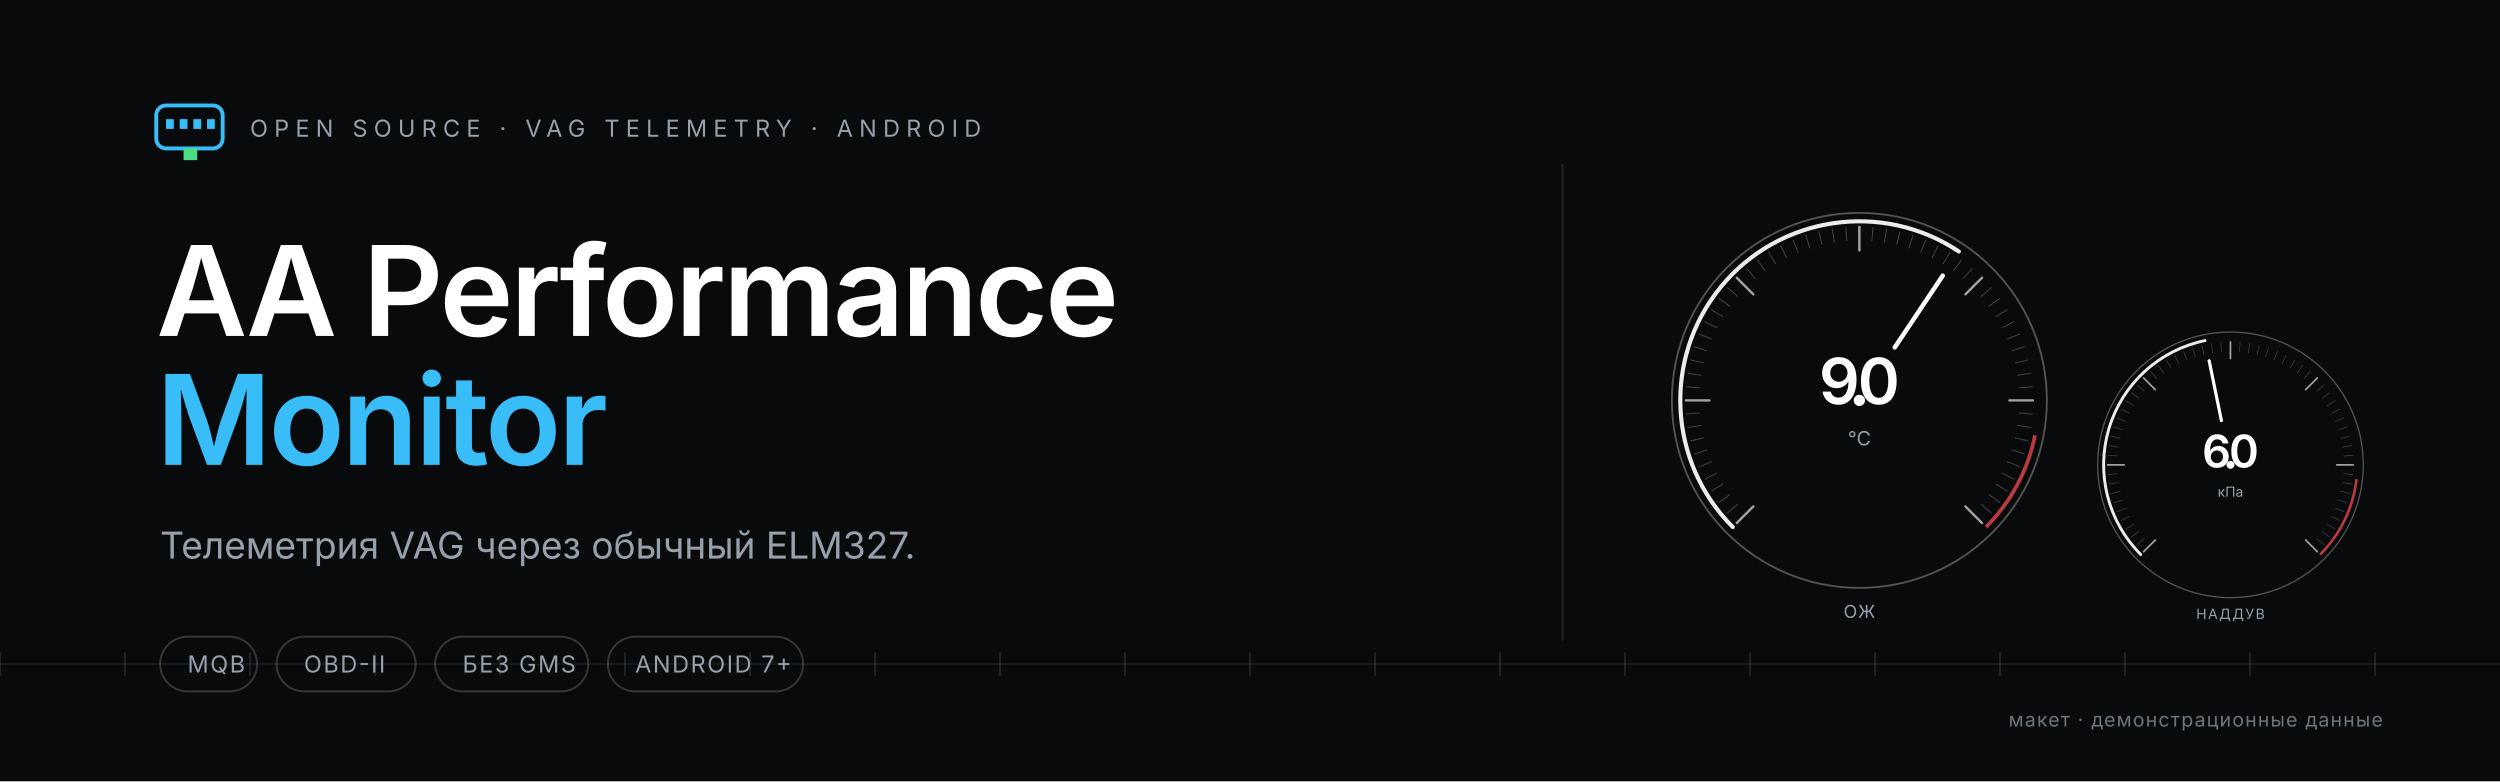
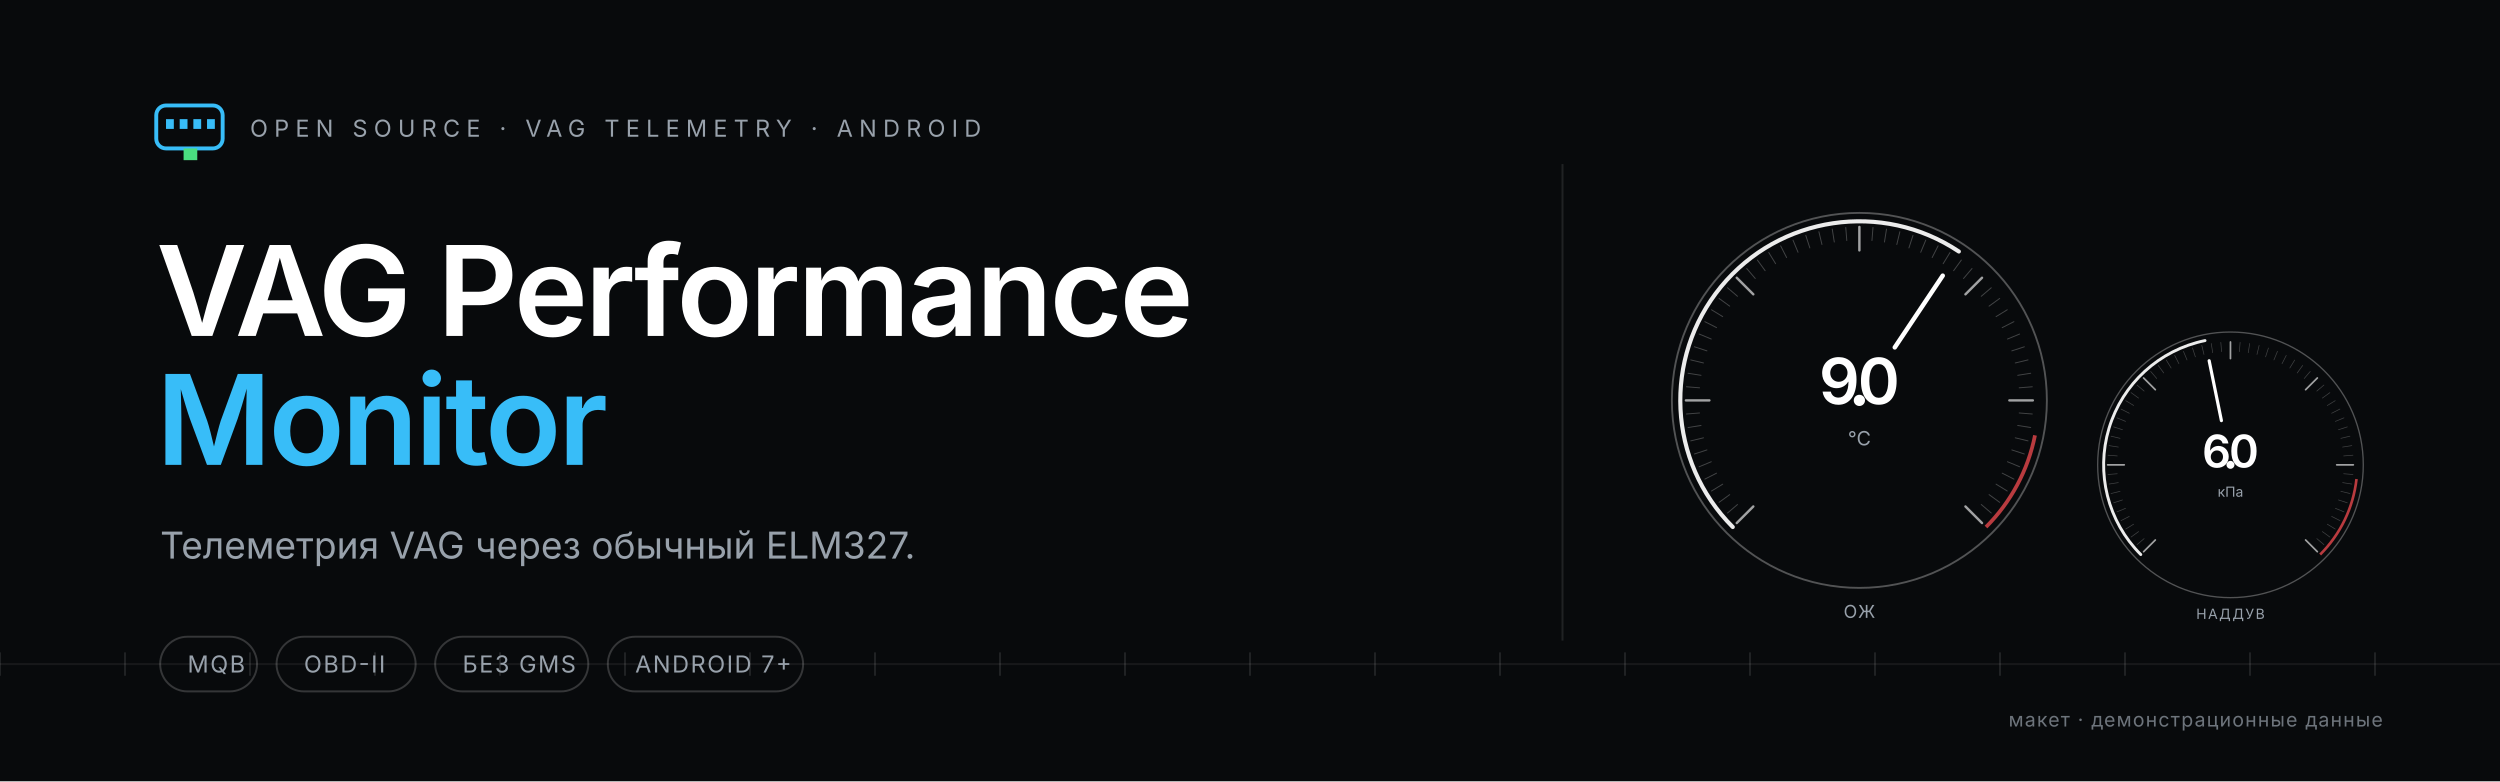
- <svg xmlns="http://www.w3.org/2000/svg" width="1280" height="400" viewBox="0 0 1280 400" role="img" aria-label="AA Performance Monitor">
+ <svg xmlns="http://www.w3.org/2000/svg" width="1280" height="400" viewBox="0 0 1280 400" role="img" aria-label="VAG Performance Monitor">
  <rect width="1280" height="400" fill="#080A0C" />
  <line x1="0" y1="340" x2="1280" y2="340" stroke="#FFFFFF" stroke-opacity="0.06" />
  <line x1="0" y1="334" x2="0" y2="346" stroke="#FFFFFF" stroke-opacity="0.10" />
  <line x1="64" y1="334" x2="64" y2="346" stroke="#FFFFFF" stroke-opacity="0.10" />
  <line x1="128" y1="334" x2="128" y2="346" stroke="#FFFFFF" stroke-opacity="0.10" />
  <line x1="192" y1="334" x2="192" y2="346" stroke="#FFFFFF" stroke-opacity="0.10" />
  <line x1="256" y1="334" x2="256" y2="346" stroke="#FFFFFF" stroke-opacity="0.10" />
  <line x1="320" y1="334" x2="320" y2="346" stroke="#FFFFFF" stroke-opacity="0.10" />
  <line x1="384" y1="334" x2="384" y2="346" stroke="#FFFFFF" stroke-opacity="0.10" />
  <line x1="448" y1="334" x2="448" y2="346" stroke="#FFFFFF" stroke-opacity="0.10" />
  <line x1="512" y1="334" x2="512" y2="346" stroke="#FFFFFF" stroke-opacity="0.10" />
  <line x1="576" y1="334" x2="576" y2="346" stroke="#FFFFFF" stroke-opacity="0.10" />
  <line x1="640" y1="334" x2="640" y2="346" stroke="#FFFFFF" stroke-opacity="0.10" />
  <line x1="704" y1="334" x2="704" y2="346" stroke="#FFFFFF" stroke-opacity="0.10" />
  <line x1="768" y1="334" x2="768" y2="346" stroke="#FFFFFF" stroke-opacity="0.10" />
  <line x1="832" y1="334" x2="832" y2="346" stroke="#FFFFFF" stroke-opacity="0.10" />
  <line x1="896" y1="334" x2="896" y2="346" stroke="#FFFFFF" stroke-opacity="0.10" />
  <line x1="960" y1="334" x2="960" y2="346" stroke="#FFFFFF" stroke-opacity="0.10" />
  <line x1="1024" y1="334" x2="1024" y2="346" stroke="#FFFFFF" stroke-opacity="0.10" />
  <line x1="1088" y1="334" x2="1088" y2="346" stroke="#FFFFFF" stroke-opacity="0.10" />
  <line x1="1152" y1="334" x2="1152" y2="346" stroke="#FFFFFF" stroke-opacity="0.10" />
  <line x1="1216" y1="334" x2="1216" y2="346" stroke="#FFFFFF" stroke-opacity="0.10" />
  <g transform="translate(80,54)">
    <rect x="0" y="0" width="34" height="22" rx="5" fill="none" stroke="#38BDF8" stroke-width="2" />
    <rect x="5" y="7" width="4" height="5" fill="#38BDF8" />
    <rect x="12" y="7" width="4" height="5" fill="#38BDF8" />
    <rect x="19" y="7" width="4" height="5" fill="#38BDF8" />
    <rect x="26" y="7" width="4" height="5" fill="#38BDF8" />
    <rect x="14" y="22" width="7" height="6" fill="#4ADE80" />
  </g>
  <text x="128" y="70" fill="#98A1AB" font-family="'Titillium Web','Inter','Helvetica Neue',Arial,sans-serif" font-size="12" letter-spacing="3.2">OPEN SOURCE · VAG TELEMETRY · ANDROID</text>
-   <text x="80" y="172" fill="#FFFFFF" font-family="'Titillium Web','Inter','Helvetica Neue',Arial,sans-serif" font-size="64" font-weight="600" letter-spacing="-1.5">AA Performance</text>
+   <text x="80" y="172" fill="#FFFFFF" font-family="'Titillium Web','Inter','Helvetica Neue',Arial,sans-serif" font-size="64" font-weight="600" letter-spacing="-1.5">VAG Performance</text>
  <text x="80" y="238" fill="#38BDF8" font-family="'Titillium Web','Inter','Helvetica Neue',Arial,sans-serif" font-size="64" font-weight="600" letter-spacing="-1.5">Monitor</text>
  <text x="82" y="286" fill="#98A1AB" font-family="'Titillium Web','Inter','Helvetica Neue',Arial,sans-serif" font-size="19">Телеметрия VAG через обычный ELM327.</text>
  <g>
    <rect x="82" y="326" width="49.6" height="28" rx="14.0" fill="none" stroke="#FFFFFF" stroke-opacity="0.18" />
    <text x="96" y="344.32" fill="#98A1AB" font-family="'Titillium Web','Inter','Helvetica Neue',Arial,sans-serif" font-size="12" letter-spacing="0.8">MQB</text>
  </g>
  <g>
    <rect x="141.6" y="326" width="71.2" height="28" rx="14.0" fill="none" stroke="#FFFFFF" stroke-opacity="0.18" />
    <text x="155.6" y="344.32" fill="#98A1AB" font-family="'Titillium Web','Inter','Helvetica Neue',Arial,sans-serif" font-size="12" letter-spacing="0.8">OBD-II</text>
  </g>
  <g>
    <rect x="222.8" y="326" width="78.4" height="28" rx="14.0" fill="none" stroke="#FFFFFF" stroke-opacity="0.18" />
    <text x="236.8" y="344.32" fill="#98A1AB" font-family="'Titillium Web','Inter','Helvetica Neue',Arial,sans-serif" font-size="12" letter-spacing="0.8">БЕЗ GMS</text>
  </g>
  <g>
    <rect x="311.2" y="326" width="100" height="28" rx="14.0" fill="none" stroke="#FFFFFF" stroke-opacity="0.18" />
    <text x="325.2" y="344.32" fill="#98A1AB" font-family="'Titillium Web','Inter','Helvetica Neue',Arial,sans-serif" font-size="12" letter-spacing="0.8">ANDROID 7+</text>
  </g>
  <line x1="800" y1="84" x2="800" y2="328" stroke="#FFFFFF" stroke-opacity="0.10" />
  <circle cx="952" cy="205" r="96" fill="none" stroke="#FFFFFF" stroke-opacity="0.30" stroke-width="0.96" />
  <line x1="897.69" y1="259.31" x2="889.21" y2="267.79" stroke="#FFFFFF" stroke-opacity="0.62" stroke-width="1.25" stroke-linecap="round" />
  <line x1="889.59" y1="258.31" x2="884.48" y2="262.67" stroke="#FFFFFF" stroke-opacity="0.24" stroke-width="0.48" stroke-linecap="round" />
  <line x1="885.6" y1="253.25" x2="880.16" y2="257.2" stroke="#FFFFFF" stroke-opacity="0.24" stroke-width="0.48" stroke-linecap="round" />
  <line x1="882.02" y1="247.89" x2="876.29" y2="251.4" stroke="#FFFFFF" stroke-opacity="0.24" stroke-width="0.48" stroke-linecap="round" />
  <line x1="878.87" y1="242.26" x2="872.88" y2="245.31" stroke="#FFFFFF" stroke-opacity="0.24" stroke-width="0.48" stroke-linecap="round" />
  <line x1="876.17" y1="236.41" x2="869.96" y2="238.98" stroke="#FFFFFF" stroke-opacity="0.24" stroke-width="0.48" stroke-linecap="round" />
  <line x1="873.94" y1="230.36" x2="867.55" y2="232.44" stroke="#FFFFFF" stroke-opacity="0.24" stroke-width="0.48" stroke-linecap="round" />
  <line x1="872.19" y1="224.16" x2="865.65" y2="225.73" stroke="#FFFFFF" stroke-opacity="0.24" stroke-width="0.48" stroke-linecap="round" />
  <line x1="870.93" y1="217.84" x2="864.29" y2="218.89" stroke="#FFFFFF" stroke-opacity="0.24" stroke-width="0.48" stroke-linecap="round" />
  <line x1="870.17" y1="211.44" x2="863.47" y2="211.97" stroke="#FFFFFF" stroke-opacity="0.24" stroke-width="0.48" stroke-linecap="round" />
  <line x1="875.2" y1="205" x2="863.2" y2="205" stroke="#FFFFFF" stroke-opacity="0.62" stroke-width="1.25" stroke-linecap="round" />
  <line x1="870.17" y1="198.56" x2="863.47" y2="198.03" stroke="#FFFFFF" stroke-opacity="0.24" stroke-width="0.48" stroke-linecap="round" />
  <line x1="870.93" y1="192.16" x2="864.29" y2="191.11" stroke="#FFFFFF" stroke-opacity="0.24" stroke-width="0.48" stroke-linecap="round" />
  <line x1="872.19" y1="185.84" x2="865.65" y2="184.27" stroke="#FFFFFF" stroke-opacity="0.24" stroke-width="0.48" stroke-linecap="round" />
  <line x1="873.94" y1="179.64" x2="867.55" y2="177.56" stroke="#FFFFFF" stroke-opacity="0.24" stroke-width="0.48" stroke-linecap="round" />
  <line x1="876.17" y1="173.59" x2="869.96" y2="171.02" stroke="#FFFFFF" stroke-opacity="0.24" stroke-width="0.48" stroke-linecap="round" />
  <line x1="878.87" y1="167.74" x2="872.88" y2="164.69" stroke="#FFFFFF" stroke-opacity="0.24" stroke-width="0.48" stroke-linecap="round" />
  <line x1="882.02" y1="162.11" x2="876.29" y2="158.6" stroke="#FFFFFF" stroke-opacity="0.24" stroke-width="0.48" stroke-linecap="round" />
  <line x1="885.6" y1="156.75" x2="880.16" y2="152.8" stroke="#FFFFFF" stroke-opacity="0.24" stroke-width="0.48" stroke-linecap="round" />
  <line x1="889.59" y1="151.69" x2="884.48" y2="147.33" stroke="#FFFFFF" stroke-opacity="0.24" stroke-width="0.48" stroke-linecap="round" />
  <line x1="897.69" y1="150.69" x2="889.21" y2="142.21" stroke="#FFFFFF" stroke-opacity="0.62" stroke-width="1.25" stroke-linecap="round" />
  <line x1="898.69" y1="142.59" x2="894.33" y2="137.48" stroke="#FFFFFF" stroke-opacity="0.24" stroke-width="0.48" stroke-linecap="round" />
  <line x1="903.75" y1="138.6" x2="899.8" y2="133.16" stroke="#FFFFFF" stroke-opacity="0.24" stroke-width="0.48" stroke-linecap="round" />
  <line x1="909.11" y1="135.02" x2="905.6" y2="129.29" stroke="#FFFFFF" stroke-opacity="0.24" stroke-width="0.48" stroke-linecap="round" />
  <line x1="914.74" y1="131.87" x2="911.69" y2="125.88" stroke="#FFFFFF" stroke-opacity="0.24" stroke-width="0.48" stroke-linecap="round" />
  <line x1="920.59" y1="129.17" x2="918.02" y2="122.96" stroke="#FFFFFF" stroke-opacity="0.24" stroke-width="0.48" stroke-linecap="round" />
  <line x1="926.64" y1="126.94" x2="924.56" y2="120.55" stroke="#FFFFFF" stroke-opacity="0.24" stroke-width="0.48" stroke-linecap="round" />
  <line x1="932.84" y1="125.19" x2="931.27" y2="118.65" stroke="#FFFFFF" stroke-opacity="0.24" stroke-width="0.48" stroke-linecap="round" />
  <line x1="939.16" y1="123.93" x2="938.11" y2="117.29" stroke="#FFFFFF" stroke-opacity="0.24" stroke-width="0.48" stroke-linecap="round" />
  <line x1="945.56" y1="123.17" x2="945.03" y2="116.47" stroke="#FFFFFF" stroke-opacity="0.24" stroke-width="0.48" stroke-linecap="round" />
  <line x1="952" y1="128.2" x2="952" y2="116.2" stroke="#FFFFFF" stroke-opacity="0.62" stroke-width="1.25" stroke-linecap="round" />
  <line x1="958.44" y1="123.17" x2="958.97" y2="116.47" stroke="#FFFFFF" stroke-opacity="0.24" stroke-width="0.48" stroke-linecap="round" />
  <line x1="964.84" y1="123.93" x2="965.89" y2="117.29" stroke="#FFFFFF" stroke-opacity="0.24" stroke-width="0.48" stroke-linecap="round" />
  <line x1="971.16" y1="125.19" x2="972.73" y2="118.65" stroke="#FFFFFF" stroke-opacity="0.24" stroke-width="0.48" stroke-linecap="round" />
  <line x1="977.36" y1="126.94" x2="979.44" y2="120.55" stroke="#FFFFFF" stroke-opacity="0.24" stroke-width="0.48" stroke-linecap="round" />
  <line x1="983.41" y1="129.17" x2="985.98" y2="122.96" stroke="#FFFFFF" stroke-opacity="0.24" stroke-width="0.48" stroke-linecap="round" />
  <line x1="989.26" y1="131.87" x2="992.31" y2="125.88" stroke="#FFFFFF" stroke-opacity="0.24" stroke-width="0.48" stroke-linecap="round" />
  <line x1="994.89" y1="135.02" x2="998.4" y2="129.29" stroke="#FFFFFF" stroke-opacity="0.24" stroke-width="0.48" stroke-linecap="round" />
  <line x1="1000.25" y1="138.6" x2="1004.2" y2="133.16" stroke="#FFFFFF" stroke-opacity="0.24" stroke-width="0.48" stroke-linecap="round" />
  <line x1="1005.31" y1="142.59" x2="1009.67" y2="137.48" stroke="#FFFFFF" stroke-opacity="0.24" stroke-width="0.48" stroke-linecap="round" />
  <line x1="1006.31" y1="150.69" x2="1014.79" y2="142.21" stroke="#FFFFFF" stroke-opacity="0.62" stroke-width="1.25" stroke-linecap="round" />
  <line x1="1014.41" y1="151.69" x2="1019.52" y2="147.33" stroke="#FFFFFF" stroke-opacity="0.24" stroke-width="0.48" stroke-linecap="round" />
  <line x1="1018.4" y1="156.75" x2="1023.84" y2="152.8" stroke="#FFFFFF" stroke-opacity="0.24" stroke-width="0.48" stroke-linecap="round" />
  <line x1="1021.98" y1="162.11" x2="1027.71" y2="158.6" stroke="#FFFFFF" stroke-opacity="0.24" stroke-width="0.48" stroke-linecap="round" />
  <line x1="1025.13" y1="167.74" x2="1031.12" y2="164.69" stroke="#FFFFFF" stroke-opacity="0.24" stroke-width="0.48" stroke-linecap="round" />
  <line x1="1027.83" y1="173.59" x2="1034.04" y2="171.02" stroke="#FFFFFF" stroke-opacity="0.24" stroke-width="0.48" stroke-linecap="round" />
  <line x1="1030.06" y1="179.64" x2="1036.45" y2="177.56" stroke="#FFFFFF" stroke-opacity="0.24" stroke-width="0.48" stroke-linecap="round" />
  <line x1="1031.81" y1="185.84" x2="1038.35" y2="184.27" stroke="#FFFFFF" stroke-opacity="0.24" stroke-width="0.48" stroke-linecap="round" />
  <line x1="1033.07" y1="192.16" x2="1039.71" y2="191.11" stroke="#FFFFFF" stroke-opacity="0.24" stroke-width="0.48" stroke-linecap="round" />
  <line x1="1033.83" y1="198.56" x2="1040.53" y2="198.03" stroke="#FFFFFF" stroke-opacity="0.24" stroke-width="0.48" stroke-linecap="round" />
  <line x1="1028.8" y1="205" x2="1040.8" y2="205" stroke="#FFFFFF" stroke-opacity="0.62" stroke-width="1.25" stroke-linecap="round" />
  <line x1="1033.83" y1="211.44" x2="1040.53" y2="211.97" stroke="#FFFFFF" stroke-opacity="0.24" stroke-width="0.48" stroke-linecap="round" />
  <line x1="1033.07" y1="217.84" x2="1039.71" y2="218.89" stroke="#FFFFFF" stroke-opacity="0.24" stroke-width="0.48" stroke-linecap="round" />
  <line x1="1031.81" y1="224.16" x2="1038.35" y2="225.73" stroke="#FFFFFF" stroke-opacity="0.24" stroke-width="0.48" stroke-linecap="round" />
  <line x1="1030.06" y1="230.36" x2="1036.45" y2="232.44" stroke="#FFFFFF" stroke-opacity="0.24" stroke-width="0.48" stroke-linecap="round" />
  <line x1="1027.83" y1="236.41" x2="1034.04" y2="238.98" stroke="#FFFFFF" stroke-opacity="0.24" stroke-width="0.48" stroke-linecap="round" />
  <line x1="1025.13" y1="242.26" x2="1031.12" y2="245.31" stroke="#FFFFFF" stroke-opacity="0.24" stroke-width="0.48" stroke-linecap="round" />
  <line x1="1021.98" y1="247.89" x2="1027.71" y2="251.4" stroke="#FFFFFF" stroke-opacity="0.24" stroke-width="0.48" stroke-linecap="round" />
  <line x1="1018.4" y1="253.25" x2="1023.84" y2="257.2" stroke="#FFFFFF" stroke-opacity="0.24" stroke-width="0.48" stroke-linecap="round" />
  <line x1="1014.41" y1="258.31" x2="1019.52" y2="262.67" stroke="#FFFFFF" stroke-opacity="0.24" stroke-width="0.48" stroke-linecap="round" />
  <line x1="1006.31" y1="259.31" x2="1014.79" y2="267.79" stroke="#FFFFFF" stroke-opacity="0.62" stroke-width="1.25" stroke-linecap="round" />
  <path d="M 1041.92 222.89 A 91.68 91.68 0 0 1 1016.83 269.83" fill="none" stroke="#E5484D" stroke-opacity="0.8" stroke-width="1.92" />
  <path d="M 887.17 269.83 A 91.68 91.68 0 0 1 1002.93 128.77" fill="none" stroke="#FFFFFF" stroke-opacity="0.92" stroke-width="2.11" stroke-linecap="round" />
  <line x1="970.13" y1="177.86" x2="994.67" y2="141.14" stroke="#FFFFFF" stroke-width="2.3" stroke-linecap="round" />
  <circle cx="952" cy="205" r="2.88" fill="#FFFFFF" />
  <text x="952" y="206.92" text-anchor="middle" fill="#FFFFFF" font-family="'Titillium Web','Inter','Helvetica Neue',Arial,sans-serif" font-size="32.64" font-weight="600" letter-spacing="-1">90</text>
  <text x="952" y="228.04" text-anchor="middle" fill="#98A1AB" font-family="'Titillium Web','Inter','Helvetica Neue',Arial,sans-serif" font-size="10.08">°C</text>
  <text x="952" y="316.36" text-anchor="middle" fill="#98A1AB" font-family="'Titillium Web','Inter','Helvetica Neue',Arial,sans-serif" font-size="9.12" letter-spacing="0.91">ОЖ</text>
  <circle cx="1142" cy="238" r="68" fill="none" stroke="#FFFFFF" stroke-opacity="0.30" stroke-width="0.68" />
  <line x1="1103.53" y1="276.47" x2="1097.52" y2="282.48" stroke="#FFFFFF" stroke-opacity="0.62" stroke-width="0.88" stroke-linecap="round" />
  <line x1="1097.79" y1="275.76" x2="1094.17" y2="278.85" stroke="#FFFFFF" stroke-opacity="0.24" stroke-width="0.34" stroke-linecap="round" />
  <line x1="1094.96" y1="272.17" x2="1091.11" y2="274.97" stroke="#FFFFFF" stroke-opacity="0.24" stroke-width="0.34" stroke-linecap="round" />
  <line x1="1092.43" y1="268.38" x2="1088.37" y2="270.87" stroke="#FFFFFF" stroke-opacity="0.24" stroke-width="0.34" stroke-linecap="round" />
  <line x1="1090.2" y1="264.4" x2="1085.96" y2="266.56" stroke="#FFFFFF" stroke-opacity="0.24" stroke-width="0.34" stroke-linecap="round" />
  <line x1="1088.29" y1="260.25" x2="1083.89" y2="262.07" stroke="#FFFFFF" stroke-opacity="0.24" stroke-width="0.34" stroke-linecap="round" />
  <line x1="1086.71" y1="255.97" x2="1082.18" y2="257.44" stroke="#FFFFFF" stroke-opacity="0.24" stroke-width="0.34" stroke-linecap="round" />
  <line x1="1085.47" y1="251.57" x2="1080.84" y2="252.68" stroke="#FFFFFF" stroke-opacity="0.24" stroke-width="0.34" stroke-linecap="round" />
  <line x1="1084.58" y1="247.1" x2="1079.87" y2="247.84" stroke="#FFFFFF" stroke-opacity="0.24" stroke-width="0.34" stroke-linecap="round" />
  <line x1="1084.04" y1="242.56" x2="1079.29" y2="242.94" stroke="#FFFFFF" stroke-opacity="0.24" stroke-width="0.34" stroke-linecap="round" />
  <line x1="1087.6" y1="238" x2="1079.1" y2="238" stroke="#FFFFFF" stroke-opacity="0.62" stroke-width="0.88" stroke-linecap="round" />
  <line x1="1084.04" y1="233.44" x2="1079.29" y2="233.06" stroke="#FFFFFF" stroke-opacity="0.24" stroke-width="0.34" stroke-linecap="round" />
  <line x1="1084.58" y1="228.9" x2="1079.87" y2="228.16" stroke="#FFFFFF" stroke-opacity="0.24" stroke-width="0.34" stroke-linecap="round" />
  <line x1="1085.47" y1="224.43" x2="1080.84" y2="223.32" stroke="#FFFFFF" stroke-opacity="0.24" stroke-width="0.34" stroke-linecap="round" />
  <line x1="1086.71" y1="220.03" x2="1082.18" y2="218.56" stroke="#FFFFFF" stroke-opacity="0.24" stroke-width="0.34" stroke-linecap="round" />
  <line x1="1088.29" y1="215.75" x2="1083.89" y2="213.93" stroke="#FFFFFF" stroke-opacity="0.24" stroke-width="0.34" stroke-linecap="round" />
  <line x1="1090.2" y1="211.6" x2="1085.96" y2="209.44" stroke="#FFFFFF" stroke-opacity="0.24" stroke-width="0.34" stroke-linecap="round" />
  <line x1="1092.43" y1="207.62" x2="1088.37" y2="205.13" stroke="#FFFFFF" stroke-opacity="0.24" stroke-width="0.34" stroke-linecap="round" />
  <line x1="1094.96" y1="203.83" x2="1091.11" y2="201.03" stroke="#FFFFFF" stroke-opacity="0.24" stroke-width="0.34" stroke-linecap="round" />
  <line x1="1097.79" y1="200.24" x2="1094.17" y2="197.15" stroke="#FFFFFF" stroke-opacity="0.24" stroke-width="0.34" stroke-linecap="round" />
  <line x1="1103.53" y1="199.53" x2="1097.52" y2="193.52" stroke="#FFFFFF" stroke-opacity="0.62" stroke-width="0.88" stroke-linecap="round" />
  <line x1="1104.24" y1="193.79" x2="1101.15" y2="190.17" stroke="#FFFFFF" stroke-opacity="0.24" stroke-width="0.34" stroke-linecap="round" />
  <line x1="1107.83" y1="190.96" x2="1105.03" y2="187.11" stroke="#FFFFFF" stroke-opacity="0.24" stroke-width="0.34" stroke-linecap="round" />
  <line x1="1111.62" y1="188.43" x2="1109.13" y2="184.37" stroke="#FFFFFF" stroke-opacity="0.24" stroke-width="0.34" stroke-linecap="round" />
  <line x1="1115.6" y1="186.2" x2="1113.44" y2="181.96" stroke="#FFFFFF" stroke-opacity="0.24" stroke-width="0.34" stroke-linecap="round" />
  <line x1="1119.75" y1="184.29" x2="1117.93" y2="179.89" stroke="#FFFFFF" stroke-opacity="0.24" stroke-width="0.34" stroke-linecap="round" />
  <line x1="1124.03" y1="182.71" x2="1122.56" y2="178.18" stroke="#FFFFFF" stroke-opacity="0.24" stroke-width="0.34" stroke-linecap="round" />
  <line x1="1128.43" y1="181.47" x2="1127.32" y2="176.84" stroke="#FFFFFF" stroke-opacity="0.24" stroke-width="0.34" stroke-linecap="round" />
  <line x1="1132.9" y1="180.58" x2="1132.16" y2="175.87" stroke="#FFFFFF" stroke-opacity="0.24" stroke-width="0.34" stroke-linecap="round" />
  <line x1="1137.44" y1="180.04" x2="1137.06" y2="175.29" stroke="#FFFFFF" stroke-opacity="0.24" stroke-width="0.34" stroke-linecap="round" />
  <line x1="1142" y1="183.6" x2="1142" y2="175.1" stroke="#FFFFFF" stroke-opacity="0.62" stroke-width="0.88" stroke-linecap="round" />
  <line x1="1146.56" y1="180.04" x2="1146.94" y2="175.29" stroke="#FFFFFF" stroke-opacity="0.24" stroke-width="0.34" stroke-linecap="round" />
  <line x1="1151.1" y1="180.58" x2="1151.84" y2="175.87" stroke="#FFFFFF" stroke-opacity="0.24" stroke-width="0.34" stroke-linecap="round" />
  <line x1="1155.57" y1="181.47" x2="1156.68" y2="176.84" stroke="#FFFFFF" stroke-opacity="0.24" stroke-width="0.34" stroke-linecap="round" />
  <line x1="1159.97" y1="182.71" x2="1161.44" y2="178.18" stroke="#FFFFFF" stroke-opacity="0.24" stroke-width="0.34" stroke-linecap="round" />
  <line x1="1164.25" y1="184.29" x2="1166.07" y2="179.89" stroke="#FFFFFF" stroke-opacity="0.24" stroke-width="0.34" stroke-linecap="round" />
  <line x1="1168.4" y1="186.2" x2="1170.56" y2="181.96" stroke="#FFFFFF" stroke-opacity="0.24" stroke-width="0.34" stroke-linecap="round" />
  <line x1="1172.38" y1="188.43" x2="1174.87" y2="184.37" stroke="#FFFFFF" stroke-opacity="0.24" stroke-width="0.34" stroke-linecap="round" />
  <line x1="1176.17" y1="190.96" x2="1178.97" y2="187.11" stroke="#FFFFFF" stroke-opacity="0.24" stroke-width="0.34" stroke-linecap="round" />
  <line x1="1179.76" y1="193.79" x2="1182.85" y2="190.17" stroke="#FFFFFF" stroke-opacity="0.24" stroke-width="0.34" stroke-linecap="round" />
  <line x1="1180.47" y1="199.53" x2="1186.48" y2="193.52" stroke="#FFFFFF" stroke-opacity="0.62" stroke-width="0.88" stroke-linecap="round" />
  <line x1="1186.21" y1="200.24" x2="1189.83" y2="197.15" stroke="#FFFFFF" stroke-opacity="0.24" stroke-width="0.34" stroke-linecap="round" />
  <line x1="1189.04" y1="203.83" x2="1192.89" y2="201.03" stroke="#FFFFFF" stroke-opacity="0.24" stroke-width="0.34" stroke-linecap="round" />
  <line x1="1191.57" y1="207.62" x2="1195.63" y2="205.13" stroke="#FFFFFF" stroke-opacity="0.24" stroke-width="0.34" stroke-linecap="round" />
  <line x1="1193.8" y1="211.6" x2="1198.04" y2="209.44" stroke="#FFFFFF" stroke-opacity="0.24" stroke-width="0.34" stroke-linecap="round" />
  <line x1="1195.71" y1="215.75" x2="1200.11" y2="213.93" stroke="#FFFFFF" stroke-opacity="0.24" stroke-width="0.34" stroke-linecap="round" />
  <line x1="1197.29" y1="220.03" x2="1201.82" y2="218.56" stroke="#FFFFFF" stroke-opacity="0.24" stroke-width="0.34" stroke-linecap="round" />
  <line x1="1198.53" y1="224.43" x2="1203.16" y2="223.32" stroke="#FFFFFF" stroke-opacity="0.24" stroke-width="0.34" stroke-linecap="round" />
  <line x1="1199.42" y1="228.9" x2="1204.13" y2="228.16" stroke="#FFFFFF" stroke-opacity="0.24" stroke-width="0.34" stroke-linecap="round" />
  <line x1="1199.96" y1="233.44" x2="1204.71" y2="233.06" stroke="#FFFFFF" stroke-opacity="0.24" stroke-width="0.34" stroke-linecap="round" />
  <line x1="1196.4" y1="238" x2="1204.9" y2="238" stroke="#FFFFFF" stroke-opacity="0.62" stroke-width="0.88" stroke-linecap="round" />
  <line x1="1199.96" y1="242.56" x2="1204.71" y2="242.94" stroke="#FFFFFF" stroke-opacity="0.24" stroke-width="0.34" stroke-linecap="round" />
  <line x1="1199.42" y1="247.1" x2="1204.13" y2="247.84" stroke="#FFFFFF" stroke-opacity="0.24" stroke-width="0.34" stroke-linecap="round" />
  <line x1="1198.53" y1="251.57" x2="1203.16" y2="252.68" stroke="#FFFFFF" stroke-opacity="0.24" stroke-width="0.34" stroke-linecap="round" />
  <line x1="1197.29" y1="255.97" x2="1201.82" y2="257.44" stroke="#FFFFFF" stroke-opacity="0.24" stroke-width="0.34" stroke-linecap="round" />
  <line x1="1195.71" y1="260.25" x2="1200.11" y2="262.07" stroke="#FFFFFF" stroke-opacity="0.24" stroke-width="0.34" stroke-linecap="round" />
  <line x1="1193.8" y1="264.4" x2="1198.04" y2="266.56" stroke="#FFFFFF" stroke-opacity="0.24" stroke-width="0.34" stroke-linecap="round" />
  <line x1="1191.57" y1="268.38" x2="1195.63" y2="270.87" stroke="#FFFFFF" stroke-opacity="0.24" stroke-width="0.34" stroke-linecap="round" />
  <line x1="1189.04" y1="272.17" x2="1192.89" y2="274.97" stroke="#FFFFFF" stroke-opacity="0.24" stroke-width="0.34" stroke-linecap="round" />
  <line x1="1186.21" y1="275.76" x2="1189.83" y2="278.85" stroke="#FFFFFF" stroke-opacity="0.24" stroke-width="0.34" stroke-linecap="round" />
  <line x1="1180.47" y1="276.47" x2="1186.48" y2="282.48" stroke="#FFFFFF" stroke-opacity="0.62" stroke-width="0.88" stroke-linecap="round" />
  <path d="M 1206.53 245.27 A 64.94 64.94 0 0 1 1187.92 283.92" fill="none" stroke="#E5484D" stroke-opacity="0.8" stroke-width="1.36" />
  <path d="M 1096.08 283.92 A 64.94 64.94 0 0 1 1128.97 174.38" fill="none" stroke="#FFFFFF" stroke-opacity="0.92" stroke-width="1.5" stroke-linecap="round" />
  <line x1="1137.36" y1="215.35" x2="1131.09" y2="184.71" stroke="#FFFFFF" stroke-width="1.63" stroke-linecap="round" />
  <circle cx="1142" cy="238" r="2.04" fill="#FFFFFF" />
  <text x="1142" y="239.36" text-anchor="middle" fill="#FFFFFF" font-family="'Titillium Web','Inter','Helvetica Neue',Arial,sans-serif" font-size="23.12" font-weight="600" letter-spacing="-1">60</text>
  <text x="1142" y="254.32" text-anchor="middle" fill="#98A1AB" font-family="'Titillium Web','Inter','Helvetica Neue',Arial,sans-serif" font-size="7.14">кПа</text>
  <text x="1142" y="316.88" text-anchor="middle" fill="#98A1AB" font-family="'Titillium Web','Inter','Helvetica Neue',Arial,sans-serif" font-size="7.2" letter-spacing="0.72">НАДДУВ</text>
  <text x="1220" y="372" text-anchor="end" fill="#98A1AB" font-family="'Titillium Web','Inter','Helvetica Neue',Arial,sans-serif" font-size="10" letter-spacing="0.6" opacity="0.7">макет · демонстрационные данные</text>
</svg>
